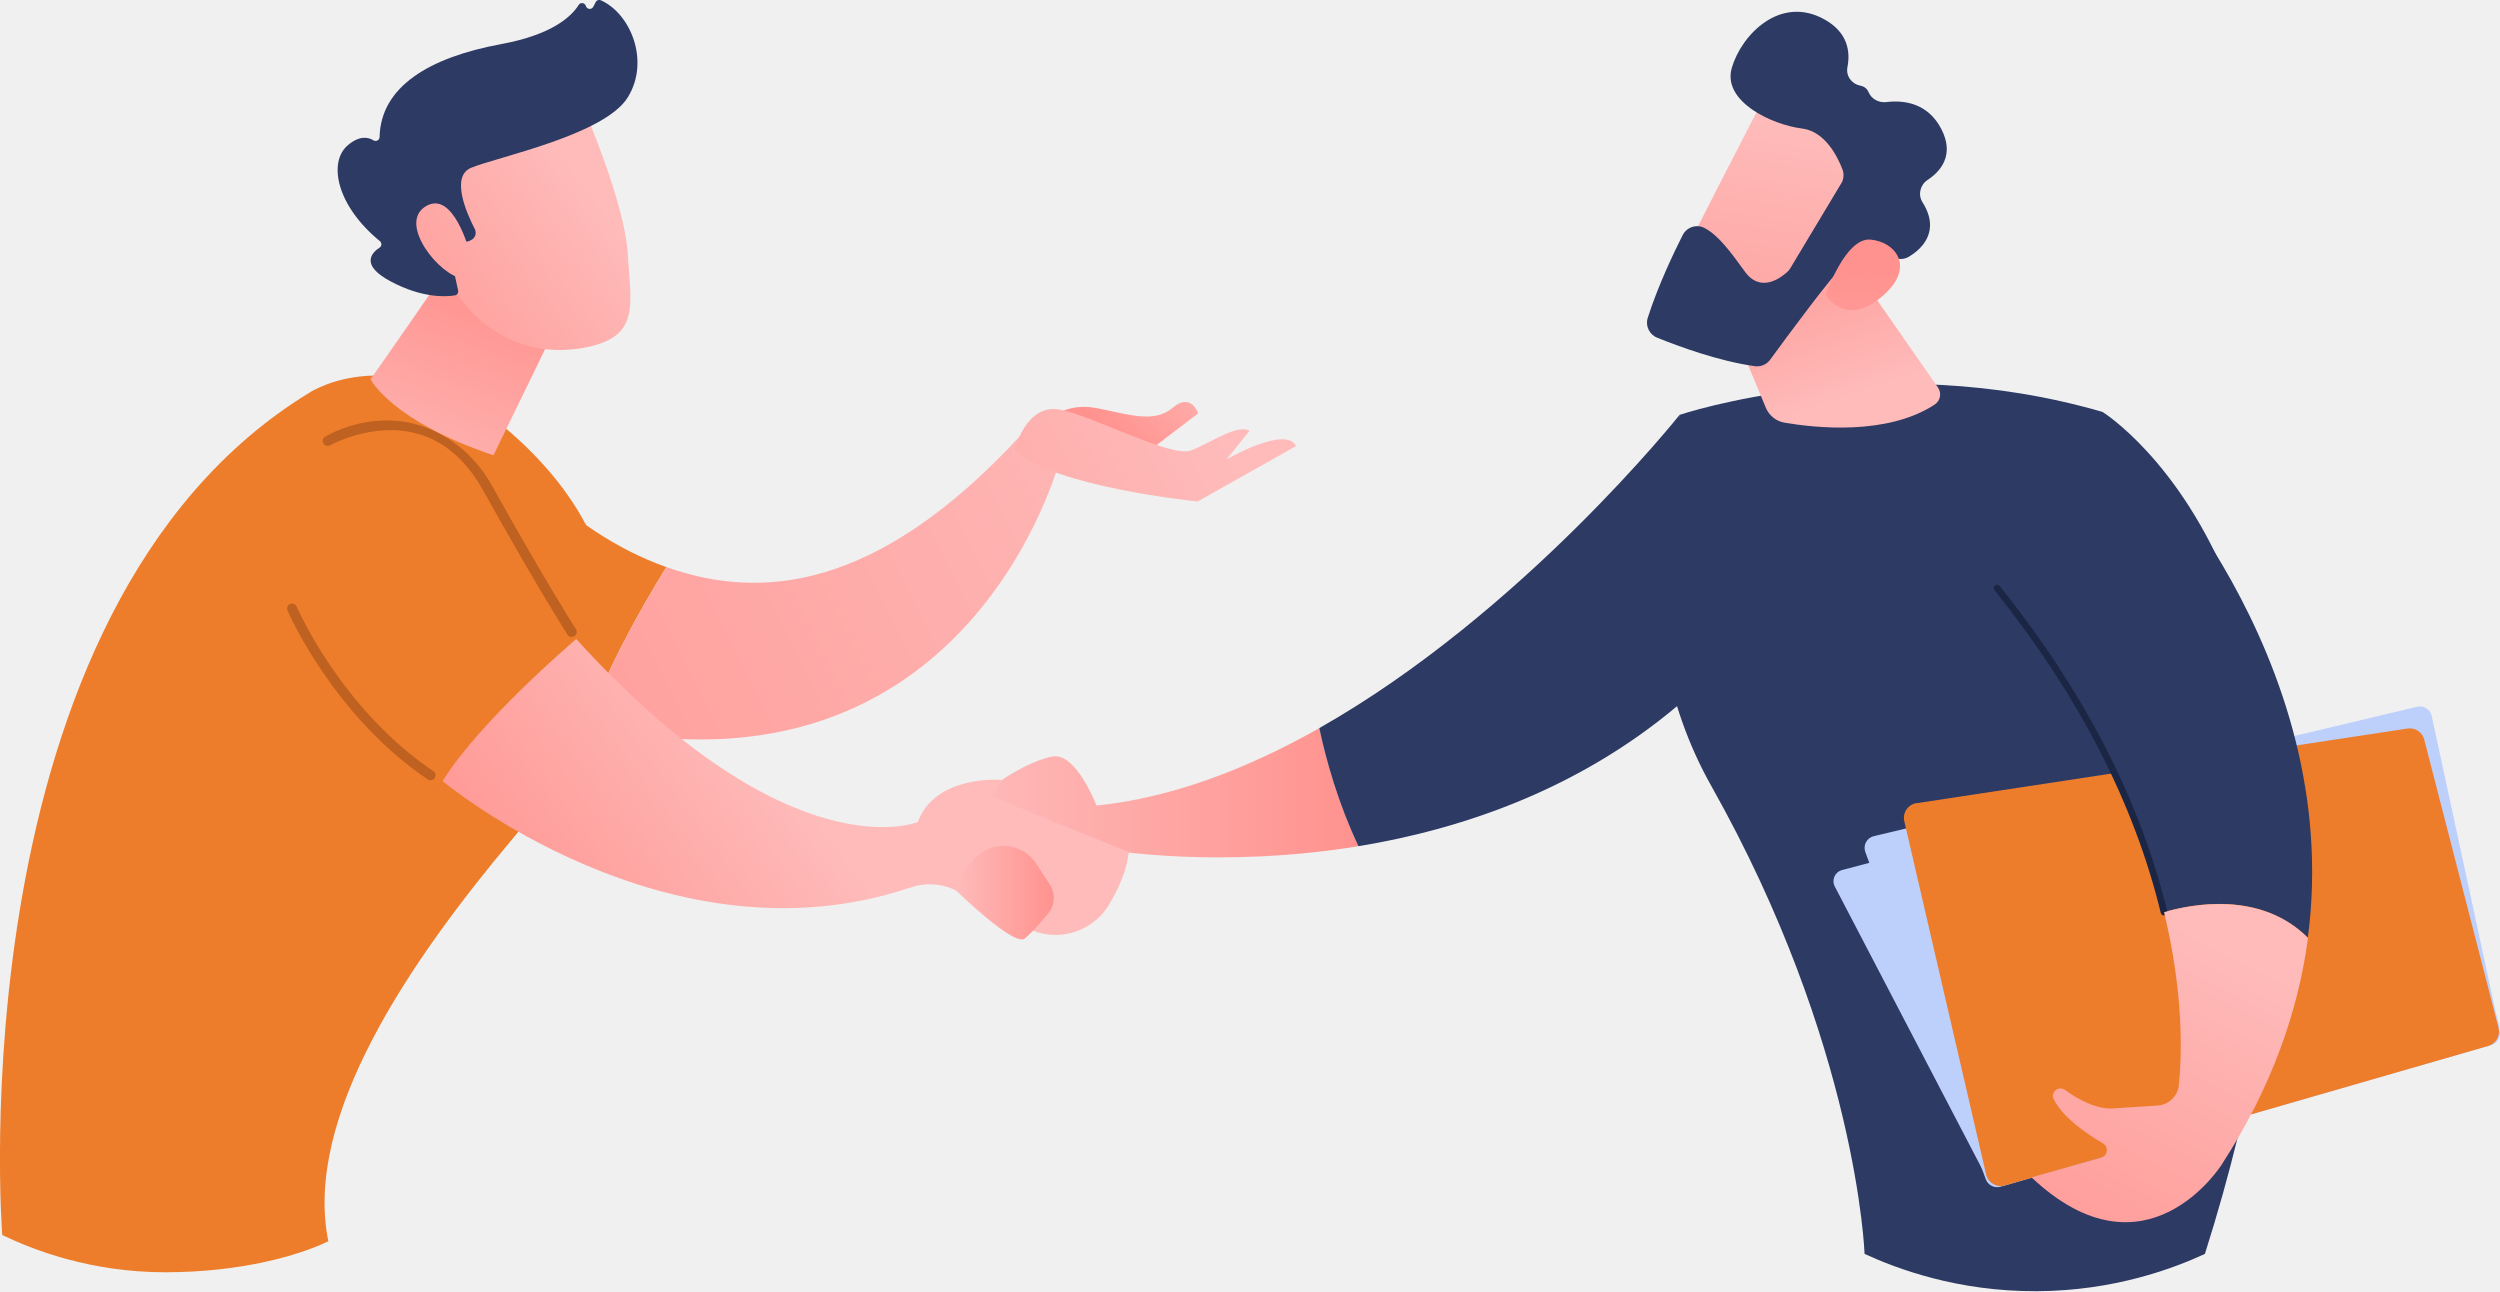
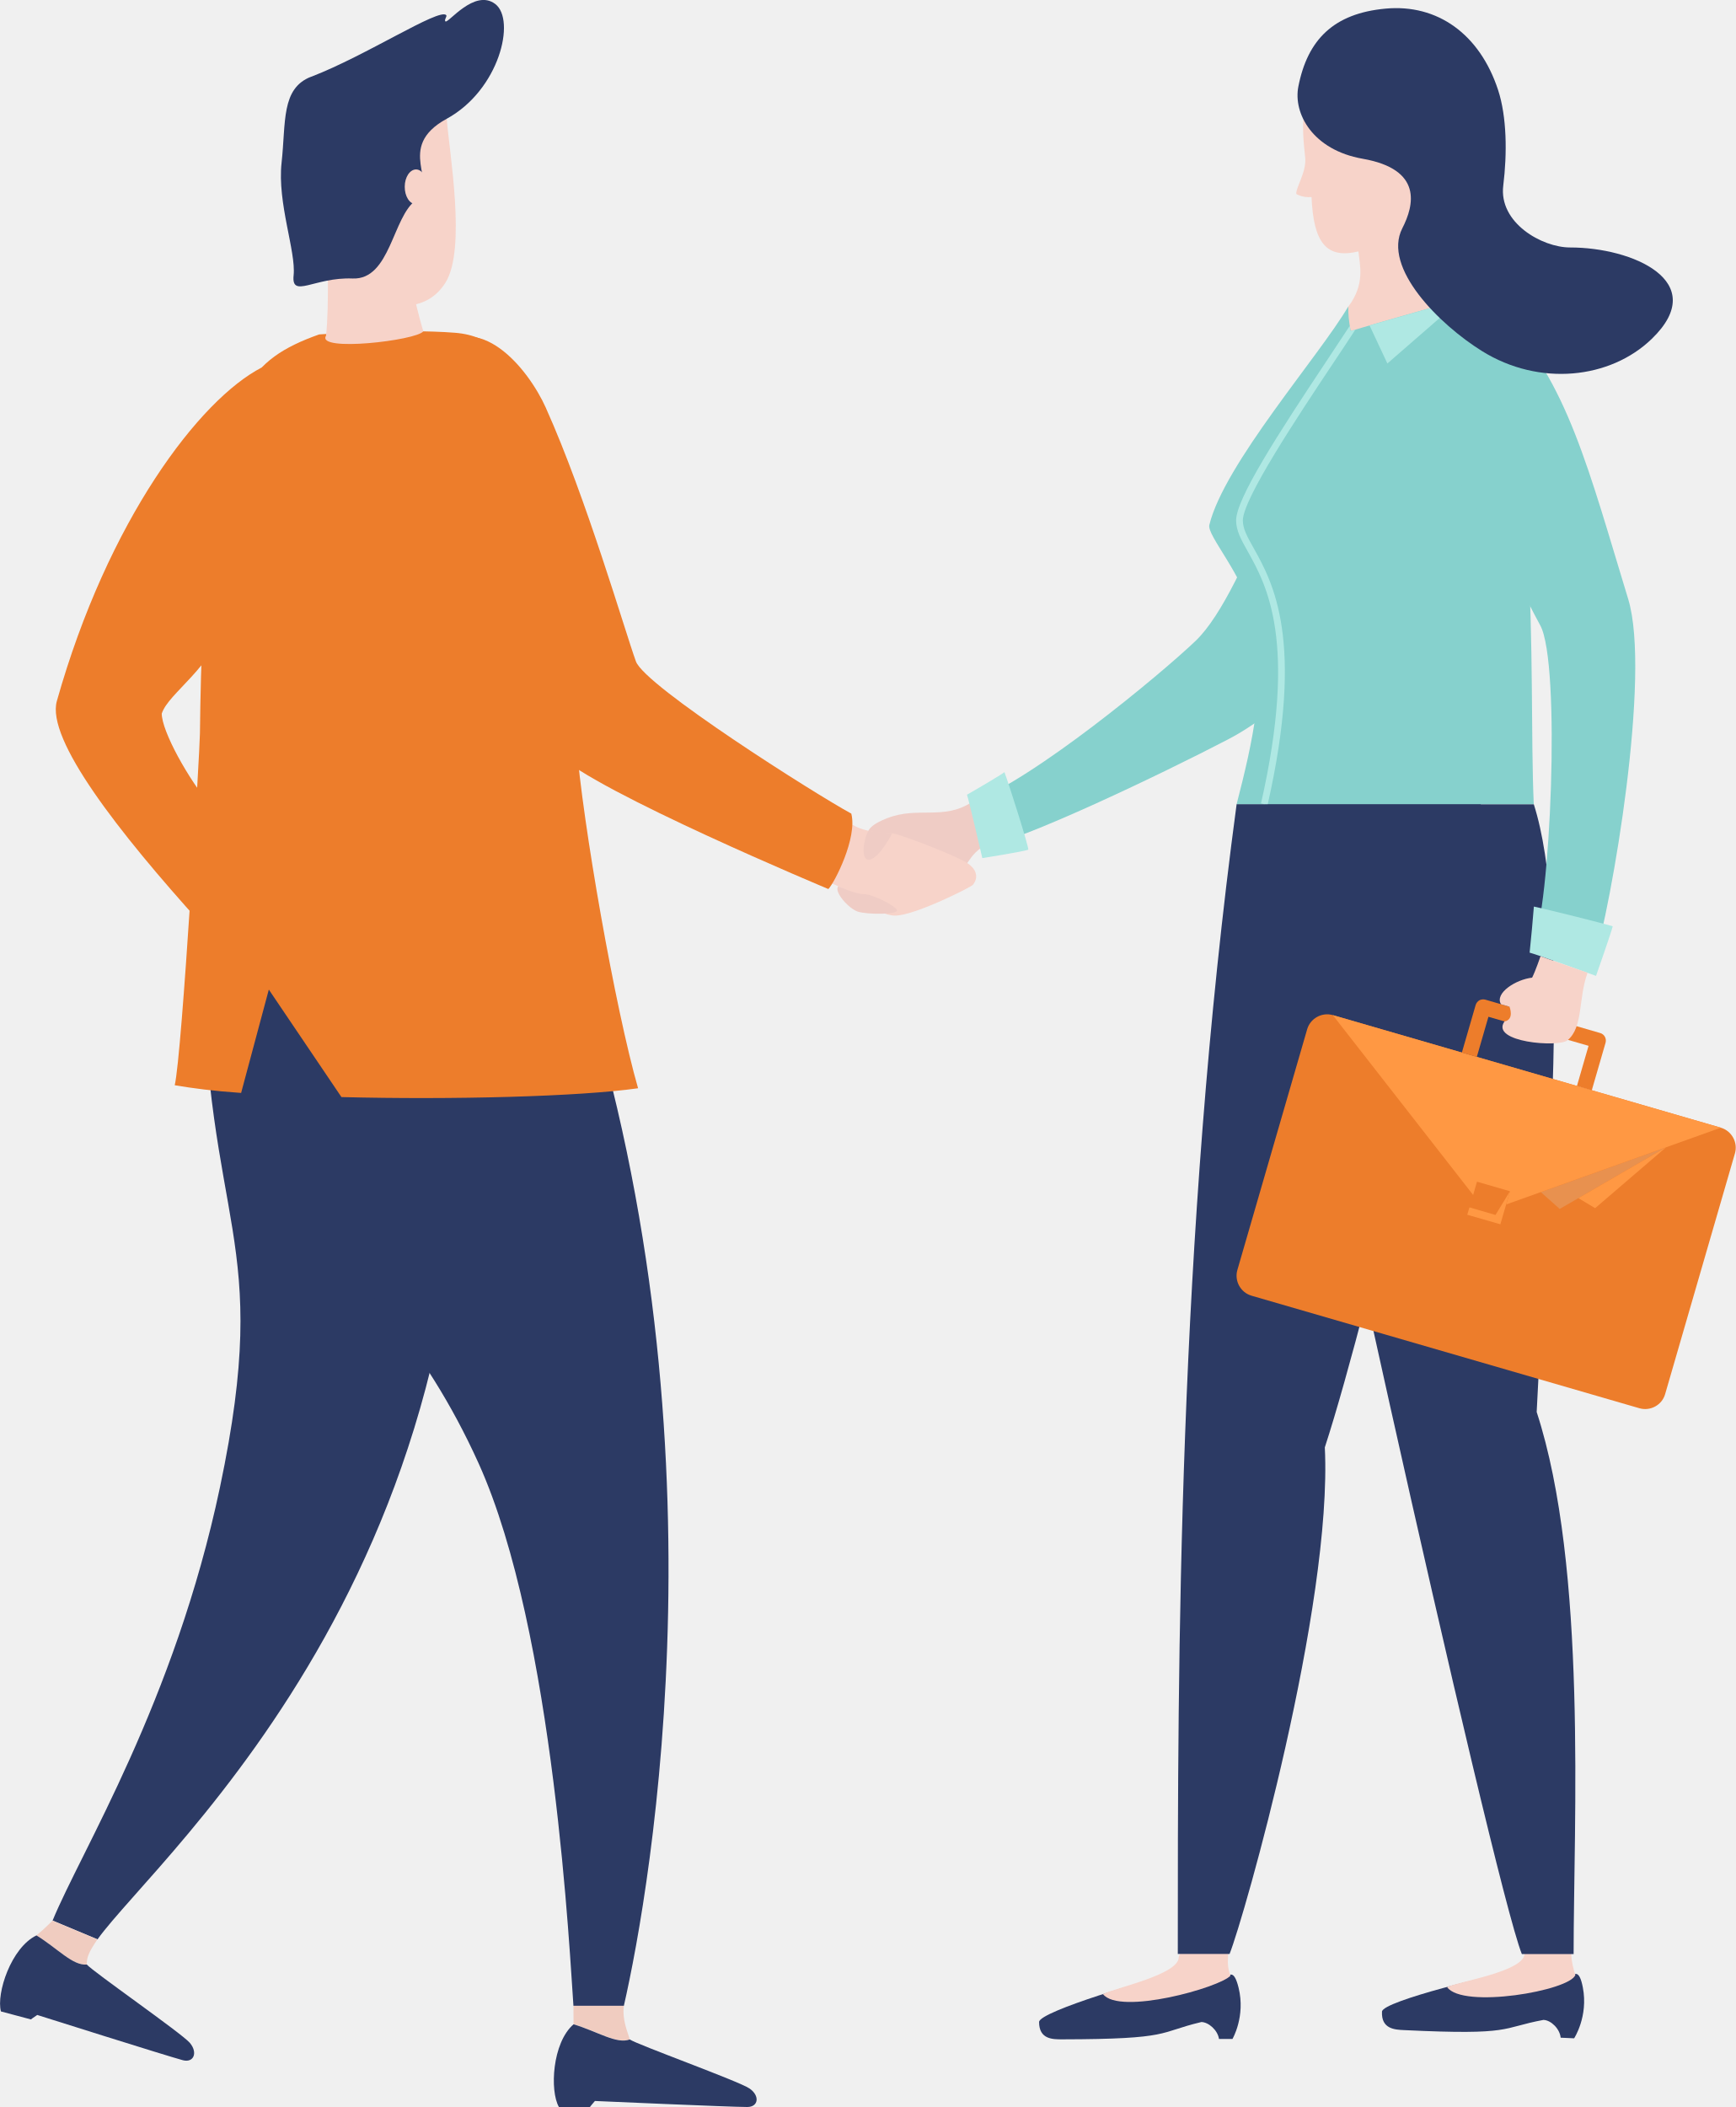
- <svg xmlns="http://www.w3.org/2000/svg" xmlns:xlink="http://www.w3.org/1999/xlink" id="Layer_2" data-name="Layer 2" viewBox="0 0 358.02 184.9">
+ <svg xmlns="http://www.w3.org/2000/svg" id="Layer_2" data-name="Layer 2" viewBox="0 0 167.3 203.06">
  <defs>
    <style>
      .cls-1 {
-         fill: url(#linear-gradient-2);
+         fill: #afe8e3;
      }

      .cls-2 {
-         fill: url(#linear-gradient-6);
+         fill: #86d1cd;
      }

      .cls-3 {
-         fill: #fff;
-         opacity: .5;
+         fill: #f7d3c9;
      }

      .cls-4 {
-         fill: url(#linear-gradient-11);
+         fill: #e8914f;
      }

      .cls-5 {
-         fill: url(#linear-gradient-10);
+         fill: #f0ccc0;
      }

      .cls-6 {
-         fill: url(#linear-gradient-5);
+         fill: #efccc5;
      }

      .cls-7 {
-         fill: #1a2644;
+         fill: #ff9843;
      }

      .cls-8 {
        fill: #2c3a64;
      }

      .cls-9 {
-         fill: url(#linear-gradient-7);
-       }
- 
-       .cls-10 {
-         fill: #bf6121;
-       }
- 
-       .cls-11 {
-         fill: url(#linear-gradient-9);
-       }
- 
-       .cls-12 {
        fill: #ed7d2b;
      }
- 
-       .cls-13 {
-         fill: url(#linear-gradient-3);
-       }
- 
-       .cls-14 {
-         fill: url(#linear-gradient);
-       }
- 
-       .cls-15 {
-         fill: #bdd0fb;
-       }
- 
-       .cls-16 {
-         fill: url(#linear-gradient-4);
-       }
- 
-       .cls-17 {
-         fill: url(#linear-gradient-8);
-       }
- 
-       .cls-18 {
-         fill: url(#linear-gradient-12);
-       }
- 
-       .cls-19 {
-         fill: url(#linear-gradient-13);
-       }
    </style>
-     <linearGradient id="linear-gradient" x1="138" y1="113.53" x2="194.54" y2="113.53" gradientUnits="userSpaceOnUse">
-       <stop offset="0" stop-color="#febbba" />
-       <stop offset="1" stop-color="#ff928e" />
-     </linearGradient>
-     <linearGradient id="linear-gradient-2" x1="173.09" y1="59.35" x2="37.63" y2="126.74" xlink:href="#linear-gradient" />
-     <linearGradient id="linear-gradient-3" x1="171.79" y1="48.29" x2="158.71" y2="61.95" xlink:href="#linear-gradient" />
-     <linearGradient id="linear-gradient-4" x1="173.51" y1="58.83" x2="84.8" y2="102.96" xlink:href="#linear-gradient" />
-     <linearGradient id="linear-gradient-5" x1="58.53" y1="73.13" x2="70.31" y2="40.94" xlink:href="#linear-gradient" />
-     <linearGradient id="linear-gradient-6" x1="115.45" y1="114.79" x2="74.35" y2="145.02" xlink:href="#linear-gradient" />
-     <linearGradient id="linear-gradient-7" x1="84.72" y1="27.39" x2="50.15" y2="53.83" xlink:href="#linear-gradient" />
-     <linearGradient id="linear-gradient-8" x1="80.43" y1="21.78" x2="45.87" y2="48.23" xlink:href="#linear-gradient" />
-     <linearGradient id="linear-gradient-9" x1="136.97" y1="127.83" x2="150.91" y2="127.83" xlink:href="#linear-gradient" />
-     <linearGradient id="linear-gradient-10" x1="264.52" y1="56.97" x2="255.45" y2="29.77" xlink:href="#linear-gradient" />
-     <linearGradient id="linear-gradient-11" x1="319.57" y1="136.21" x2="290.1" y2="192.88" xlink:href="#linear-gradient" />
-     <linearGradient id="linear-gradient-12" x1="3621.68" y1="3823.67" x2="3589.09" y2="3866.79" gradientTransform="translate(5523.7 34.09) rotate(-133.27) scale(1 -1)" xlink:href="#linear-gradient" />
-     <linearGradient id="linear-gradient-13" x1="3573.94" y1="3857.82" x2="3600.08" y2="3831" gradientTransform="translate(5523.7 34.09) rotate(-133.27) scale(1 -1)" xlink:href="#linear-gradient" />
  </defs>
  <g id="Layer_1-2" data-name="Layer 1">
    <g>
-       <path class="cls-3" d="M277.85,161.15c.8-.12,1.64-.37,2.44-.65,.81-.28,1.6-.61,2.37-.98,1.54-.75,3.03-1.6,4.45-2.57,2.85-1.91,5.48-4.15,7.95-6.54,4.94-4.81,9.18-10.3,13.21-15.97,2.03-2.83,4.03-5.69,6.2-8.46,2.17-2.76,4.58-5.43,7.53-7.49,1.47-1.02,3.08-1.87,4.79-2.45,1.7-.59,3.48-.91,5.26-1,3.57-.19,7.08,.46,10.44,1.41,.12,.03,.19,.16,.16,.28-.03,.12-.15,.19-.27,.16h0c-3.38-.74-6.85-1.24-10.26-.91-1.7,.17-3.36,.54-4.94,1.13-1.58,.59-3.07,1.42-4.43,2.42-2.74,2.01-4.97,4.65-7.06,7.39-2.1,2.74-4.03,5.64-6.05,8.49-2.01,2.86-4.08,5.69-6.28,8.43-.56,.68-1.14,1.34-1.71,2.01-.57,.67-1.13,1.35-1.75,1.98l-1.81,1.93-1.91,1.84c-2.58,2.41-5.35,4.63-8.39,6.46-1.5,.93-3.1,1.72-4.75,2.38-1.66,.65-3.34,1.2-5.18,1.32-.16,.01-.3-.11-.32-.28-.01-.15,.1-.29,.25-.31h.04Z" />
      <g>
-         <g>
-           <path class="cls-14" d="M157.02,115.35s-2.93-7.71-6.35-7.01c-3.42,.71-7.17,3.34-7.17,3.34l-5.5,7.44s15.44,6.08,20.87,2.6c0,0,15.77,2.72,35.68-.54-2.88-6.09-4.6-12.18-5.61-16.91-10.09,5.71-20.95,9.97-31.92,11.09Z" />
-           <path class="cls-8" d="M240.54,59.4s-22.58,28.43-51.61,44.87c1.01,4.73,2.73,10.82,5.61,16.91,15.06-2.47,32.49-8.37,47.27-21.47l-1.27-40.3Z" />
-         </g>
-         <path class="cls-12" d="M71.34,63.16l1.4,37.64c3.98,1.37,7.77,2.44,11.38,3.23,2.26-7.27,7.23-16.19,11.3-22.82-14.95-5.29-24.08-18.05-24.08-18.05Z" />
-         <path class="cls-1" d="M146.01,62.52c-20.51,22.15-37.12,23.45-50.58,18.69-4.07,6.63-9.04,15.55-11.3,22.82,54.78,12.08,67.68-38.29,67.68-38.29l-5.8-3.23Z" />
-         <path class="cls-13" d="M150.17,60.16s2.36-2.54,6.74-1.74c4.37,.8,8.27,2.32,10.99,0,2.73-2.32,3.68,.79,3.68,.79l-8.16,6.2-13.25-5.26Z" />
-         <path class="cls-16" d="M145.28,64.5s1.62-6.77,6.5-5.84,15.96,6.95,18.81,5.84c2.85-1.11,6.51-3.77,8.38-2.83l-3.3,4.1s8.48-4.89,9.94-1.89l-14.11,7.94s-20.65-2.07-26.22-7.33Z" />
-         <path class="cls-12" d="M.32,176.85S-6.68,87.28,44.35,56.21c0,0,14.27-9.42,32.04,8.82,17.78,18.24,12.05,37.19-2.87,54.95-14.92,17.76-30.11,40.02-26.5,57.78-4.23,2.04-12.44,4.42-23.25,4.44-10.92,.02-19.21-3.3-23.46-5.34Z" />
-         <path class="cls-6" d="M70.07,28.99c-.01,1.19-17.01,25.33-17.01,25.33,0,0,3.05,6.01,17.61,10.88l12.57-25.84-13.17-10.37Z" />
-         <path class="cls-2" d="M63.39,111.86s32.24,27,67.05,15.22c2.16-.73,4.52-.57,6.54,.49l10.01,5.29c4.2,2.22,9.4,.76,11.84-3.32,1.39-2.33,2.58-4.98,2.81-7.53l-19.58-7.93,1.44-2.4s-9.56-.81-12.06,6.04c0,0-18.21,7.57-48.92-26.21,0,0-13.94,11.85-19.12,20.34Z" />
-         <path class="cls-10" d="M61.65,111.74c-.14,0-.28-.04-.4-.12-13.61-9.2-20.02-24.05-20.08-24.19-.15-.36,.02-.78,.38-.94,.36-.15,.78,.02,.94,.38,.06,.15,6.31,14.61,19.57,23.57,.33,.22,.41,.66,.19,.99-.14,.2-.36,.31-.59,.31Z" />
-         <path class="cls-10" d="M81.87,91.22c-.23,0-.46-.12-.6-.33-.04-.06-4.19-6.52-12.09-20.67-2.41-4.31-5.56-7.04-9.39-8.11-6.34-1.77-12.45,1.63-12.52,1.66-.34,.19-.78,.07-.97-.27-.19-.34-.07-.78,.27-.97,.27-.15,6.13-3.67,13.05-1.75,4.21,1.17,8.21,4.08,10.81,8.73,7.88,14.1,12,20.53,12.05,20.59,.21,.33,.12,.77-.21,.99-.12,.08-.25,.11-.39,.11Z" />
-         <g>
-           <path class="cls-9" d="M83.45,15.16s6.05,13.89,6.45,21.18c.41,7.29,1.98,12.02-6.45,13.49-8.43,1.47-15.53-2.73-19.38-9.99,0,0-6.03-11.19-4.68-15.77,1.35-4.58,24.05-8.9,24.05-8.9Z" />
-           <path class="cls-8" d="M66.95,34.61l.48-.21c.61-.27,.87-1,.57-1.59-1.19-2.3-3.51-7.56-.51-8.79,3.86-1.58,19.14-4.7,22.44-10.12,3.17-5.21,.36-11.94-3.86-13.85-.28-.13-.62-.03-.76,.25l-.35,.67c-.24,.46-.91,.39-1.06-.11h0c-.14-.48-.77-.57-1.03-.15-1.01,1.62-3.75,4.25-11.07,5.6-10.4,1.92-17.27,6.13-17.44,13.31-.01,.46-.5,.71-.89,.47-.77-.47-2-.69-3.64,.69-2.86,2.4-1.69,8.63,4.57,13.75,.3,.24,.29,.71-.03,.92-1.14,.74-2.83,2.5,1.56,4.84,4.53,2.42,7.92,2.23,9.22,2.01,.32-.05,.53-.37,.46-.69l-1.39-6.32c-.08-.36,.19-.7,.56-.7h2.17Z" />
-           <path class="cls-17" d="M67.21,35.95s-2.31-8.87-6.28-6.38c-3.98,2.49,2.06,9.94,5.26,10.27l1.02-3.89Z" />
-         </g>
-         <path class="cls-11" d="M136.97,127.57s8.19,8.01,9.77,6.85c.56-.42,1.98-1.92,3.36-3.6,.97-1.18,1.07-2.86,.24-4.14l-1.93-2.98c-1.84-2.84-5.78-3.44-8.34-1.21-1.29,1.12-2.46,2.74-3.1,5.09Z" />
-         <path class="cls-8" d="M267.02,179.56s-1.01-29.82-21.94-66.99c-6.55-11.63-8.88-25.17-6.83-38.35l2.29-14.81s28.73-9.72,60.57-.41c0,0,44.16,27.36,14.65,120.57-4.58,2.11-13.04,5.29-24.07,5.34-11.35,.06-20.05-3.22-24.67-5.34Z" />
-         <path class="cls-5" d="M245.43,40.49l7.45,17.9c.47,1.13,1.49,1.94,2.69,2.14,4.3,.74,14.68,1.89,21.5-2.6,.81-.53,1.02-1.64,.46-2.44l-13.76-19.76-18.35,4.76Z" />
-         <g>
-           <path class="cls-15" d="M263.8,124.6c-1.03,.27-1.54,1.42-1.04,2.36l21.55,41.32c.36,.7,1.17,1.04,1.93,.82l70.5-20.35c.88-.25,1.38-1.17,1.13-2.05l-12.14-42.04c-.25-.86-1.14-1.37-2.01-1.14l-79.9,21.07Z" />
-           <path class="cls-15" d="M268.35,119.74c-1.01,.24-1.58,1.31-1.22,2.28l17.25,46.86c.31,.85,1.23,1.32,2.11,1.07l70.28-20.29c.87-.25,1.4-1.14,1.21-2.03l-9.74-45.1c-.2-.95-1.15-1.54-2.09-1.32l-77.79,18.53Z" />
-           <path class="cls-12" d="M274.47,115.01c-1.23,.19-2.04,1.38-1.76,2.6l11.72,50.59c.28,1.2,1.5,1.91,2.68,1.57l69.22-19.98c1.11-.32,1.77-1.47,1.48-2.59l-10.64-41.29c-.27-1.06-1.31-1.75-2.39-1.58l-70.29,10.69Z" />
-         </g>
-         <path class="cls-8" d="M330.5,134.3c5.37-40.58-25.9-71.79-25.9-71.79l-18.61,21.69c14.13,17.61,20.84,33.74,23.91,46.42,4.07-1.18,13.86-3.06,20.6,3.68Z" />
-         <path class="cls-7" d="M309.9,131.1c-.21,0-.41-.15-.46-.36-3.81-15.72-11.82-31.27-23.82-46.23-.16-.21-.13-.5,.07-.67,.21-.16,.5-.13,.67,.07,12.09,15.07,20.16,30.75,24,46.6,.06,.26-.09,.51-.35,.57-.04,0-.08,.01-.11,.01Z" />
-         <path class="cls-4" d="M309.91,130.63c2.85,11.78,2.55,20.57,2.12,24.76-.16,1.58-1.43,2.82-3.02,2.93-1.8,.13-4.25,.29-6.45,.42-2.41,.14-5.08-1.38-6.87-2.66-.91-.65-2.09,.36-1.58,1.36,1.33,2.61,4.72,4.94,7.06,6.3,.85,.5,.69,1.77-.26,2.04l-9.98,2.83c16.4,15.45,27.24-1.84,27.24-1.84,7.24-11.19,10.99-22.13,12.35-32.46-6.74-6.73-16.53-4.86-20.6-3.68Z" />
-         <g>
-           <path class="cls-18" d="M253.14,13.11c-.31,.29-13.2,25.61-13.2,25.61l14.61,7.05,15.78-22.18s-11.95-15.41-17.19-10.48Z" />
-           <path class="cls-8" d="M263.68,26.26l-7.29,12.15c-.11,.18-.24,.35-.4,.5-.87,.81-3.84,3.16-6.13-.04-1.96-2.73-3.79-5.2-5.76-6.22-1.15-.6-2.56-.12-3.14,1.04-1.2,2.38-3.53,7.23-4.99,11.83-.37,1.15,.23,2.39,1.35,2.84,2.96,1.2,8.81,3.37,13.99,4.08,.85,.12,1.7-.24,2.2-.94,2.23-3.06,8.52-11.6,10.67-13.74,2-1.99,5.68-1.24,7.34-.76,.63,.18,1.3,.09,1.86-.24,1.68-1.01,4.62-3.54,1.93-7.81-.67-1.06-.33-2.48,.72-3.17,1.88-1.24,3.92-3.56,1.98-7.31-1.97-3.8-5.48-4.15-7.87-3.85-1.06,.13-2.13-.43-2.54-1.41-.18-.44-.54-.81-1.2-.95-1.25-.25-2.08-1.4-1.83-2.66,.42-2.15,.1-4.95-3.33-6.84-6.3-3.47-11.83,2.18-13.23,6.95-1.4,4.77,5.64,8.14,10.08,8.7,3.26,.41,5.04,3.97,5.76,5.83,.26,.67,.2,1.43-.18,2.05Z" />
-           <path class="cls-19" d="M261.46,42.21s2.8-8.2,6.39-7.9c3.59,.3,6.41,3.88,1.97,7.89-5.53,5-8.36,0-8.36,0Z" />
-         </g>
+         <path class="cls-2" d="M129.76,31.41c-4.06,7.12-9.47,25.52-14.52,30.35-3.39,3.24-15.7,13.44-21.62,15.56,.74,2.06,.99,4.34,.99,4.34,3.83-.59,17.43-7.11,23.73-10.39,6.72-3.49,12.03-10.66,15.13-17.64,3.09-6.98-3.71-22.22-3.71-22.22Z" />
+         <path class="cls-6" d="M85.55,78.83c-1.73,.68-2.19,1.34-1.77,1.92,.42,.58,2.76-.46,2.51-.35-.15,.55-.83,6.91-.83,6.91,1.83-.27,2.66-.76,5.18-2.03,2.94-1.49,2.26-2.38,3.97-3.61,.02-2.28-.99-4.34-.99-4.34-2.66,1.73-5.19,.38-8.07,1.51Z" />
+         <path class="cls-1" d="M94.68,82.7s-1.33-5.73-1.48-6.11c1.09-.62,3.56-2.08,3.61-2.18,.41,1.07,2.39,7.31,2.3,7.48-.58,.2-4.43,.81-4.43,.81Z" />
      </g>
+       <g>
+         <path class="cls-8" d="M115.77,194.87c.71,0,1.6,.79,1.72,1.63,1,0,1.27,0,1.3,0,0,0,1.27-2.16,.59-4.93-.43-1.75-.87-1.33-1.33-.87-1.03,.84-5.26,1.13-5.59-.29-1.09,.17-12.31,3.42-12.31,4.46,0,1.68,1.32,1.67,2.22,1.67,10.62-.02,9.21-.67,13.39-1.66Z" />
+         <path class="cls-3" d="M113.61,188.62c.36-1.6,4.99-2.81,4.75,0-.05,.64,.02,1.27,.24,1.78h0c-1.03,1.15-10.7,3.85-12.29,1.78,1.11-.6,7.3-1.86,7.3-3.55Z" />
+         <path class="cls-8" d="M119.19,77.5c-5.67,42.16-5.67,82.67-5.67,110.81h4.99c1.38-3.43,9.94-33.56,9.18-48.82,4.43-13.55,14.08-55.24,15.04-61.99h-23.54Z" />
+       </g>
+       <g>
+         <path class="cls-8" d="M148.79,194.67c.71,.03,1.56,.87,1.63,1.71,1,.05,1.26,.06,1.3,.06,0,0,1.38-2.1,.84-4.9-.34-1.77-.81-1.37-1.28-.94-1.07,.79-5.31,.87-5.57-.57-1.1,.11-12.46,2.8-12.51,3.84-.08,1.68,1.24,1.74,2.14,1.78,10.6,.51,9.23-.21,13.46-.99Z" />
+         <path class="cls-3" d="M146.94,188.31c.44-1.58,4.37-2.81,4.5,0,.03,.75,.21,1.49,.4,2.02h0c-.51,1.52-10.87,3.31-12.37,1.17,1.14-.54,7.38-1.49,7.47-3.19Z" />
+         <path class="cls-8" d="M147.83,77.5c3.54,11.11,1.39,36.11,.28,58.58,4.9,15.02,3.56,39.57,3.56,52.24h-4.99c-2.8-6.98-22.92-97.54-24.82-110.81h25.97Z" />
+       </g>
+       <path class="cls-3" d="M141.25,28.72c1.05,1.37-10.4,3.83-11.2,3.41-.4-.21-.37-1.83-.09-2.59,1.65-2.18,1.09-4.04,.97-5.31-3.07,.74-4.33-.8-4.52-5.24-.91,.08-1.47-.3-1.47-.3-.06-.61,.99-2.1,.86-3.48-.13-1.39-.33-2.63-.1-4.92,.23-2.29,2.58-6.17,7.9-6.2,6.23-.04,8.11,4.16,8.41,9.51,.33,5.94-7.38,6.44-.75,15.12Z" />
+       <g>
+         <path class="cls-2" d="M147.83,77.5h-28.64c1.5-5.8,3.02-12.36,1.6-18.06-1.03-4.12-4.48-7.84-4.23-8.85,1.43-5.87,10.58-16.26,13.39-21.05-.01,.73,.05,1.37,.23,2.36,2.82-.85,7.25-2.09,11.07-3.18,7.69,11.11,6.01,36.33,6.58,48.78Z" />
+         <polygon class="cls-1" points="132 31.36 133.72 35.03 140.84 28.84 132 31.36" />
+         <path class="cls-1" d="M121.54,77.43c3.55-15.63,.53-21.05-1.28-24.29-.63-1.12-1.12-2.01-1.12-2.98,0-2.09,3.99-8.26,8.81-15.51,.8-1.2,1.54-2.32,2.14-3.24,.03,.16,.05,.31,.08,.49,.15-.05,.31-.09,.47-.14-.59,.91-1.33,2.02-2.15,3.25-3.47,5.21-8.7,13.09-8.7,15.15,0,.8,.43,1.58,1.04,2.66,1.85,3.32,4.94,8.86,1.36,24.68h-.33l-.32-.07Z" />
+       </g>
+       <g>
+         <path class="cls-2" d="M144.84,30.51c6.17,6.03,8.35,14.98,12.09,27.22,2.23,7.3-1.57,29.39-3.37,35.24-1.72-.88-5.83-1.86-5.83-1.86,1.7-3.31,2.74-27.2,.72-30.85-1.5-2.71-3.75-7.74-7.02-12.69-4.29-6.5-5.38-9.54-4.16-12.91,1.22-3.37,5-6.66,7.58-4.15Z" />
+         <path class="cls-1" d="M153.83,94.05s-5.96-2.15-6.4-2.24c.14-1.29,.32-3.3,.41-4.44,1.23,.25,7.09,1.72,7.6,1.9-.16,.66-1.61,4.78-1.61,4.78Z" />
+       </g>
+       <path class="cls-8" d="M125.14,8.34c-.51,2.58,1.36,6.11,6.2,6.96,5.81,1.02,4.96,4.48,3.82,6.7-1.94,3.8,3.57,9.28,7.69,11.84,5.52,3.43,12.36,2.69,16.36-1.19,5.71-5.53-1.89-8.81-7.88-8.8-2.71,0-6.89-2.38-6.44-5.97,.38-3.08,.35-6.62-.5-9.21-1.77-5.39-5.85-8.3-10.84-7.84-5,.46-7.52,2.98-8.41,7.51Z" />
+       <g>
+         <path class="cls-9" d="M160.49,134.36c-.3,1.05-1.42,1.66-2.47,1.36l-37.4-10.85c-1.05-.31-1.66-1.42-1.36-2.47l6.73-23.21c.31-1.05,1.42-1.66,2.47-1.36l37.4,10.85c1.05,.31,1.66,1.42,1.36,2.47l-6.73,23.21Z" />
+         <path class="cls-4" d="M150.33,116.51l10.25-5.94-12.07,4.32,1.82,1.62Z" />
+         <path class="cls-7" d="M153.74,116.44l6.84-5.87-8.45,4.9,1.62,.97Z" />
+         <polygon class="cls-7" points="128.46 97.83 143.24 116.77 165.86 108.68 128.46 97.83" />
+         <rect class="cls-9" x="141.82" y="114.28" width="3.32" height="3.32" transform="translate(-7.84 221.43) rotate(-73.82)" />
+         <polygon class="cls-7" points="141.63 116.36 144.14 117.09 145.54 114.8 144.61 117.99 141.42 117.07 141.63 116.36" />
+         <path class="cls-9" d="M154.24,99.56l-11.08-3.22c-.19-.05-.39-.03-.57,.06-.17,.1-.3,.26-.36,.45l-1.33,4.59,1.44,.42,1.12-3.87,9.65,2.8-1.12,3.87,1.43,.42,1.33-4.59c.11-.4-.11-.81-.51-.93Z" />
+       </g>
+       <path class="cls-3" d="M153.01,93.76c-.9,2.47-.4,5.23-1.92,6.49-.86,.72-7.5,.2-6.08-1.81,.98-.18,.48-1.42,.48-1.42l-.82-.24c-.64-1.07,1.45-2.39,3-2.56,.3-.58,.81-2.06,.81-2.06l4.53,1.59Z" />
+       <path class="cls-3" d="M80.21,85.16c1.76,.63,4.21,3.08,6.07,3.08s7.23-2.7,7.47-2.95c.25-.25,.95-1.39-.93-2.35-1.88-.95-6.33-2.63-6.85-2.63s-2.6-.06-3.82-.84c-.57,.84-1.94,5.68-1.94,5.68Z" />
+       <path class="cls-9" d="M20.36,77.7c-2.2-2.58-4.77-7.23-4.77-8.93,.69-2.06,4.74-4.2,6.69-9.65,3.03-8.45,2.94-23.7,2.94-23.7-5.99,3.09-14.82,14.71-19.74,32.14-1.04,3.69,5.92,12.62,13.93,21.48,.12-1.99,.66-8.35,.94-11.34Z" />
+       <g>
+         <path class="cls-8" d="M19.5,91.85c.33,26.77,6.86,27.02,1.7,51.49-4.38,20.73-13.4,35.09-16.13,41.75,1.83,.76,4.33,1.81,4.33,1.81,5.9-8.23,41.03-37.67,34.31-95.05H19.5Z" />
+         <path class="cls-5" d="M3.51,186.52c.62-.48,1.55-1.42,1.55-1.42l4.33,1.81c-.82,1.2-1.03,1.71-1.03,2.42-1.35,.14-2.81-1.55-4.86-2.81Z" />
+         <path class="cls-8" d="M3.51,186.52c2.05,1.26,3.51,2.95,4.86,2.81,.52,.64,9.13,6.62,9.92,7.54,.81,.95,.38,1.96-.67,1.68-1.54-.41-14.03-4.36-14.03-4.36-.33,.21-.61,.43-.61,.43l-2.89-.77c-.46-1.72,.97-6.15,3.43-7.33Z" />
+       </g>
+       <g>
+         <path class="cls-8" d="M19.5,91.85c0,24.4,15.92,25.5,26.63,49.18,7.35,16.26,8.81,47.98,9.14,52.28h4.86c2.64-11.57,10.35-55.72-4.86-101.46H19.5Z" />
+         <path class="cls-5" d="M55.28,195.09c-.01-.81-.01-1.78-.01-1.78h4.86c-.18,1.37,.38,2.55,.57,3.23-1.26,.48-3.11-.77-5.42-1.46Z" />
+         <path class="cls-8" d="M55.28,195.09c2.3,.69,4.15,1.94,5.42,1.46,.67,.48,10.53,4.03,11.53,4.72,1.03,.7,.88,1.79-.21,1.79-1.59,0-14.68-.58-14.68-.58-.26,.29-.48,.58-.48,.58h-2.99c-.89-1.55-.65-6.19,1.41-7.97Z" />
+       </g>
+       <path class="cls-9" d="M55.55,71.42s0,0,0,0c-.42-8.42-1.31-17.35-2.61-23.34-1.4-6.48-1.74-15.43-9.08-16.01-5.17-.41-13.1,.16-13.1,.16-6.99,2.48-8.55,5.65-10.39,18.51-.73,5.13-1.02,12.7-1.1,19.95h0c0,1.4-1.72,30.92-2.43,33.9,1.82,.3,3.64,.55,6.4,.74l2.67-9.96,7,10.36c10.7,.27,22.89-.04,28.59-.85-2.18-7.57-5.37-25.61-5.96-33.46Z" />
+       <g>
+         <path class="cls-3" d="M43.06,11.46c.23,3.15,1.91,12.53-.12,15.77-1.66,2.66-4.78,2.95-9.68,.98-4.9-1.97-4.6-11.05-5.11-13.7-.81-4.2,14.42-9.69,14.9-3.05Z" />
+         <path class="cls-3" d="M39.87,28.19c.26,1.52,.93,3.74,.93,3.74-.66,.89-10.33,2.01-9.38,.43,.34-2.79,.11-9.25,.11-9.25l8.34,5.07Z" />
+         <path class="cls-8" d="M30.01,7.39c5.28-2.03,12.29-6.62,12.99-5.94,.13,.12-.22,.46-.07,.61,.24,.25,2.81-3.2,4.81-1.67,2,1.54,.39,8.29-4.69,11.06-5.07,2.77-.65,6.25-2.94,7.83-2.28,1.58-2.47,7.71-6.13,7.56-3.66-.15-5.92,1.98-5.68-.31,.24-2.29-1.59-6.97-1.16-10.85,.43-3.89-.07-7.16,2.85-8.29Z" />
+         <path class="cls-3" d="M39.01,17.99c0-.92,.5-1.66,1.09-1.66,.59,0,1.07,.76,1.06,1.68,0,.92-.5,1.66-1.09,1.66-.59,0-1.07-.76-1.06-1.68Z" />
+       </g>
+       <path class="cls-9" d="M52.63,39.34c-1.77-3.95-6.55-9.6-10.69-5.46-4.15,4.15-2.55,12.08-.22,18.04,1.7,4.35,8.29,17.02,12.02,20.75,3.62,3.62,26.1,13.01,26.1,13.01,.58-.58,2.82-4.95,2.21-7.27-3.42-1.85-19.9-12.28-20.76-14.67-1.07-2.96-4.8-15.81-8.66-24.39Z" />
+       <path class="cls-6" d="M83.7,80.08c-.44,.69-.84,2.96,.14,2.76,.98-.2,2.14-2.52,2.14-2.52l-2.28-.25Z" />
+       <path class="cls-6" d="M80.8,85.42c-.47,.47,.95,2.11,1.86,2.43,.91,.31,4.11,.31,3.78-.18-.33-.49-2.37-1.5-3.19-1.5s-2.45-.75-2.45-.75Z" />
    </g>
  </g>
</svg>
